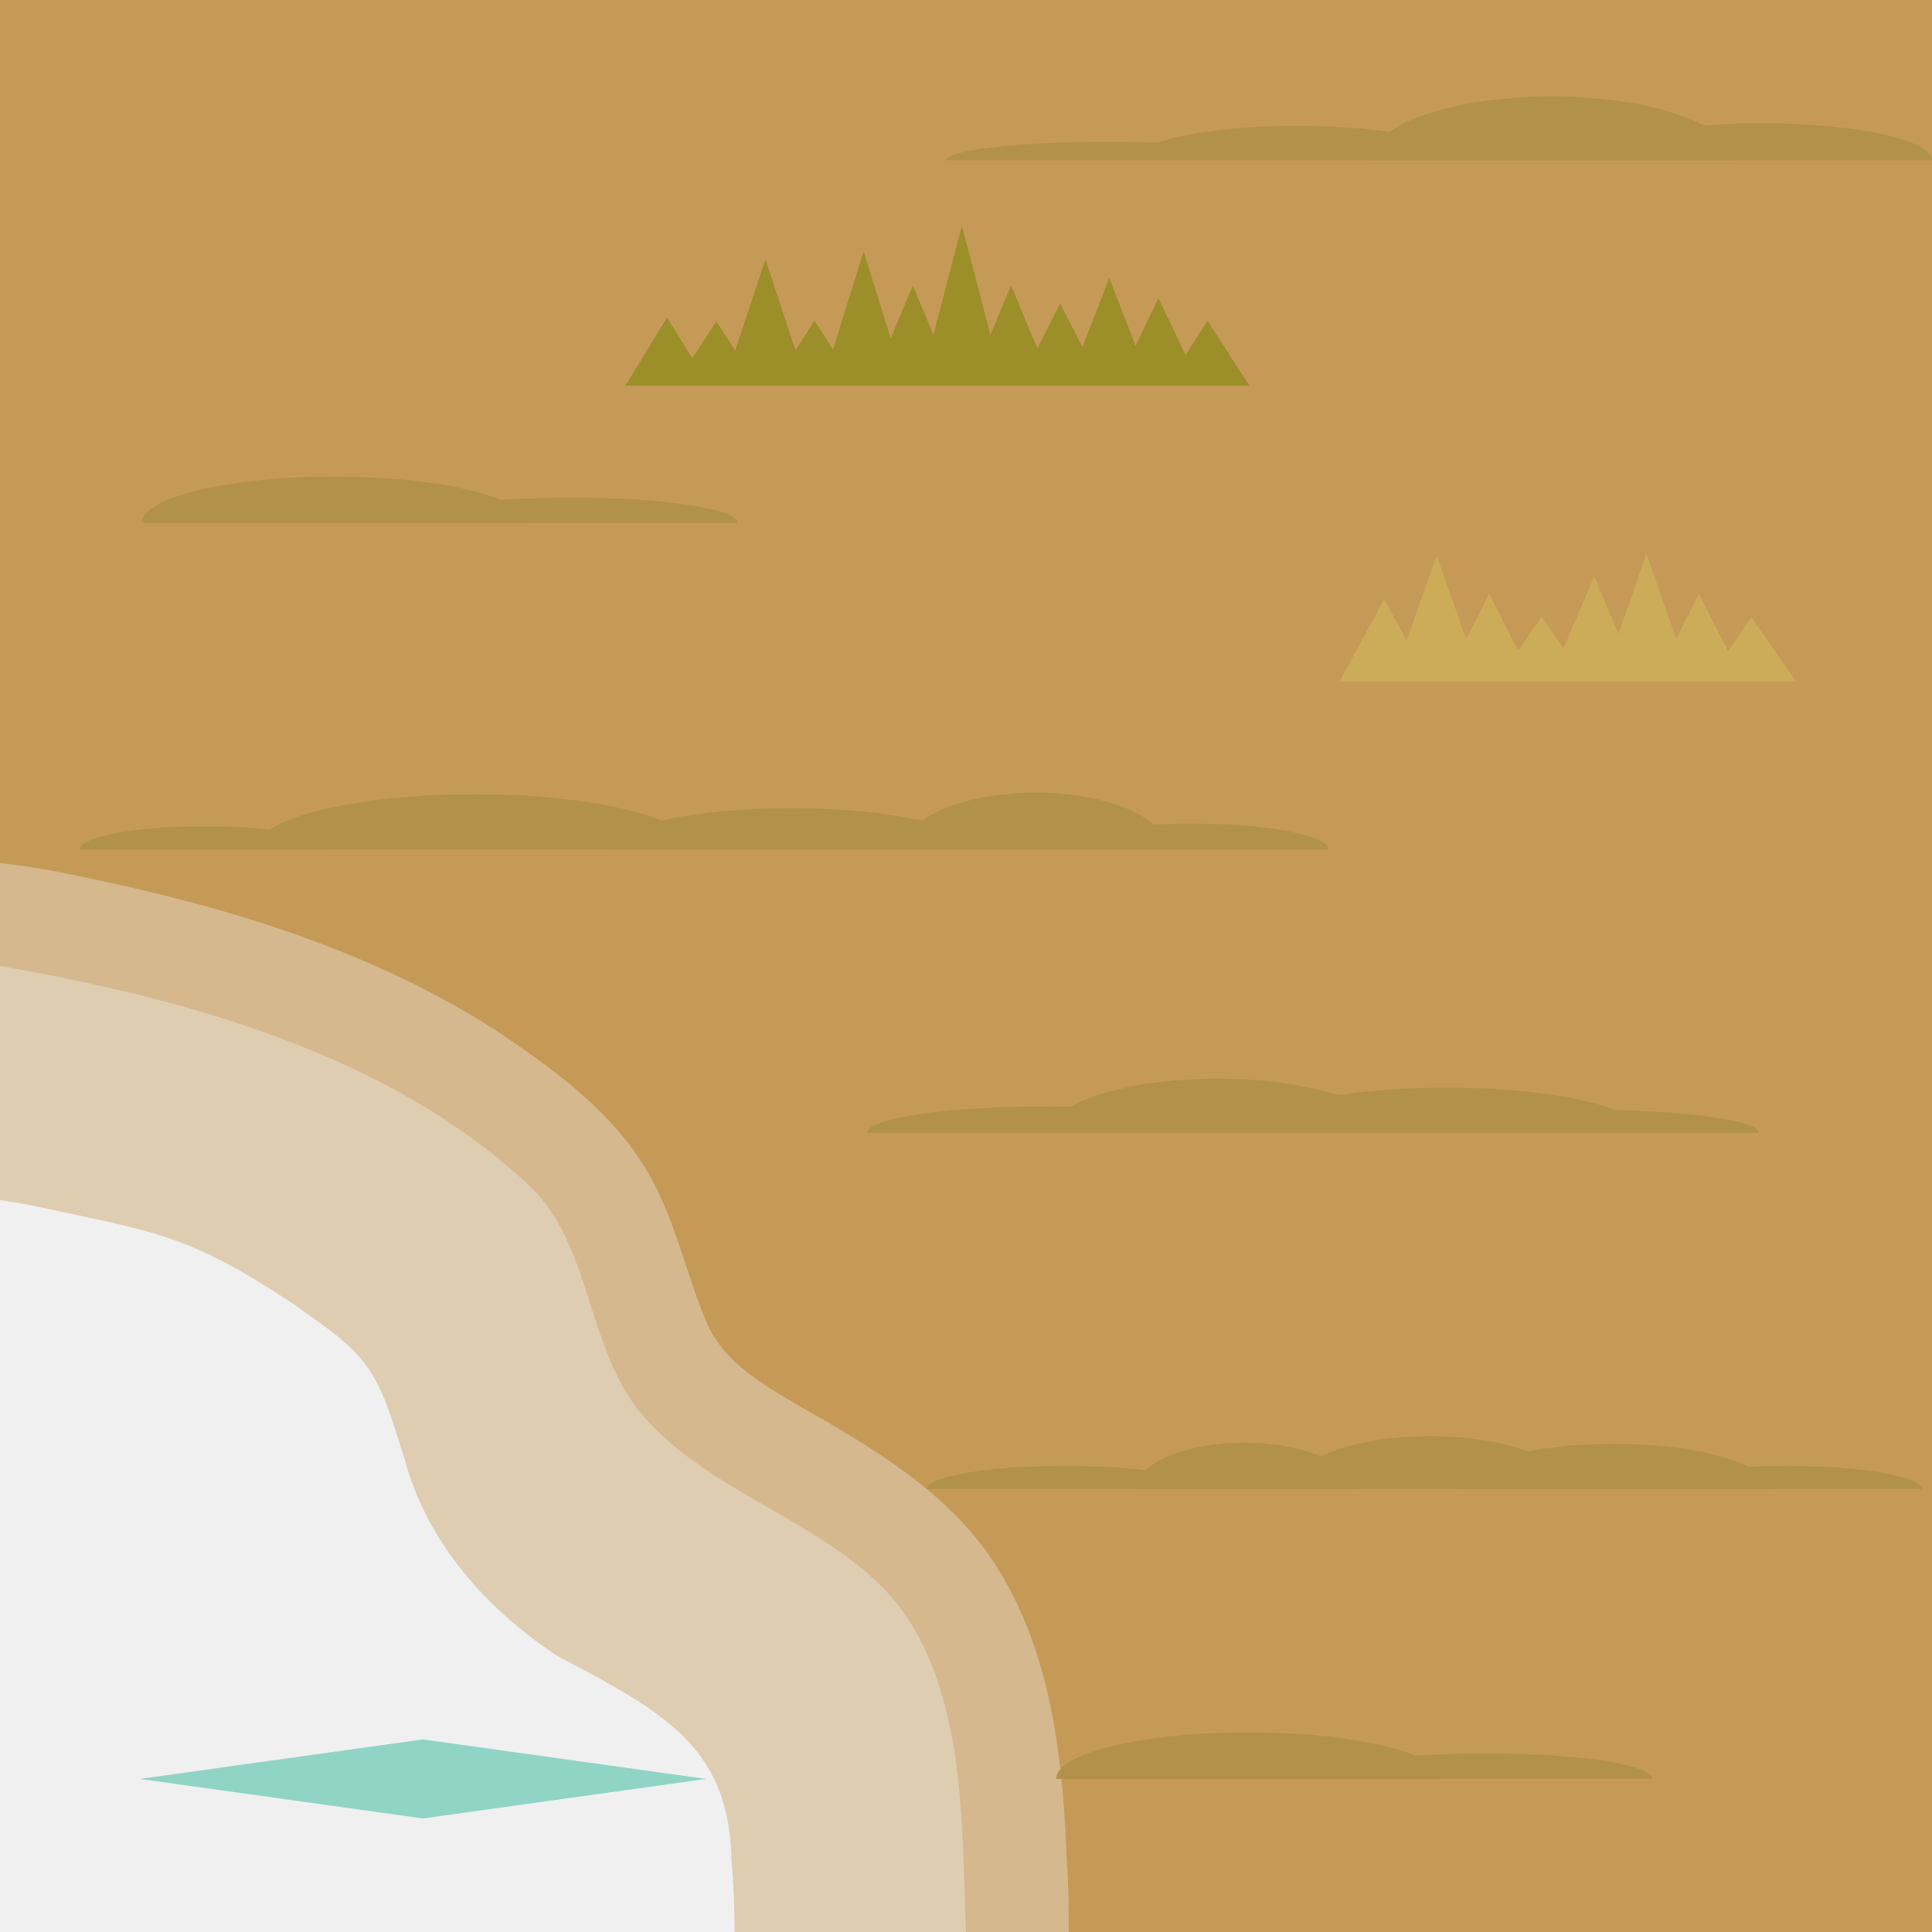
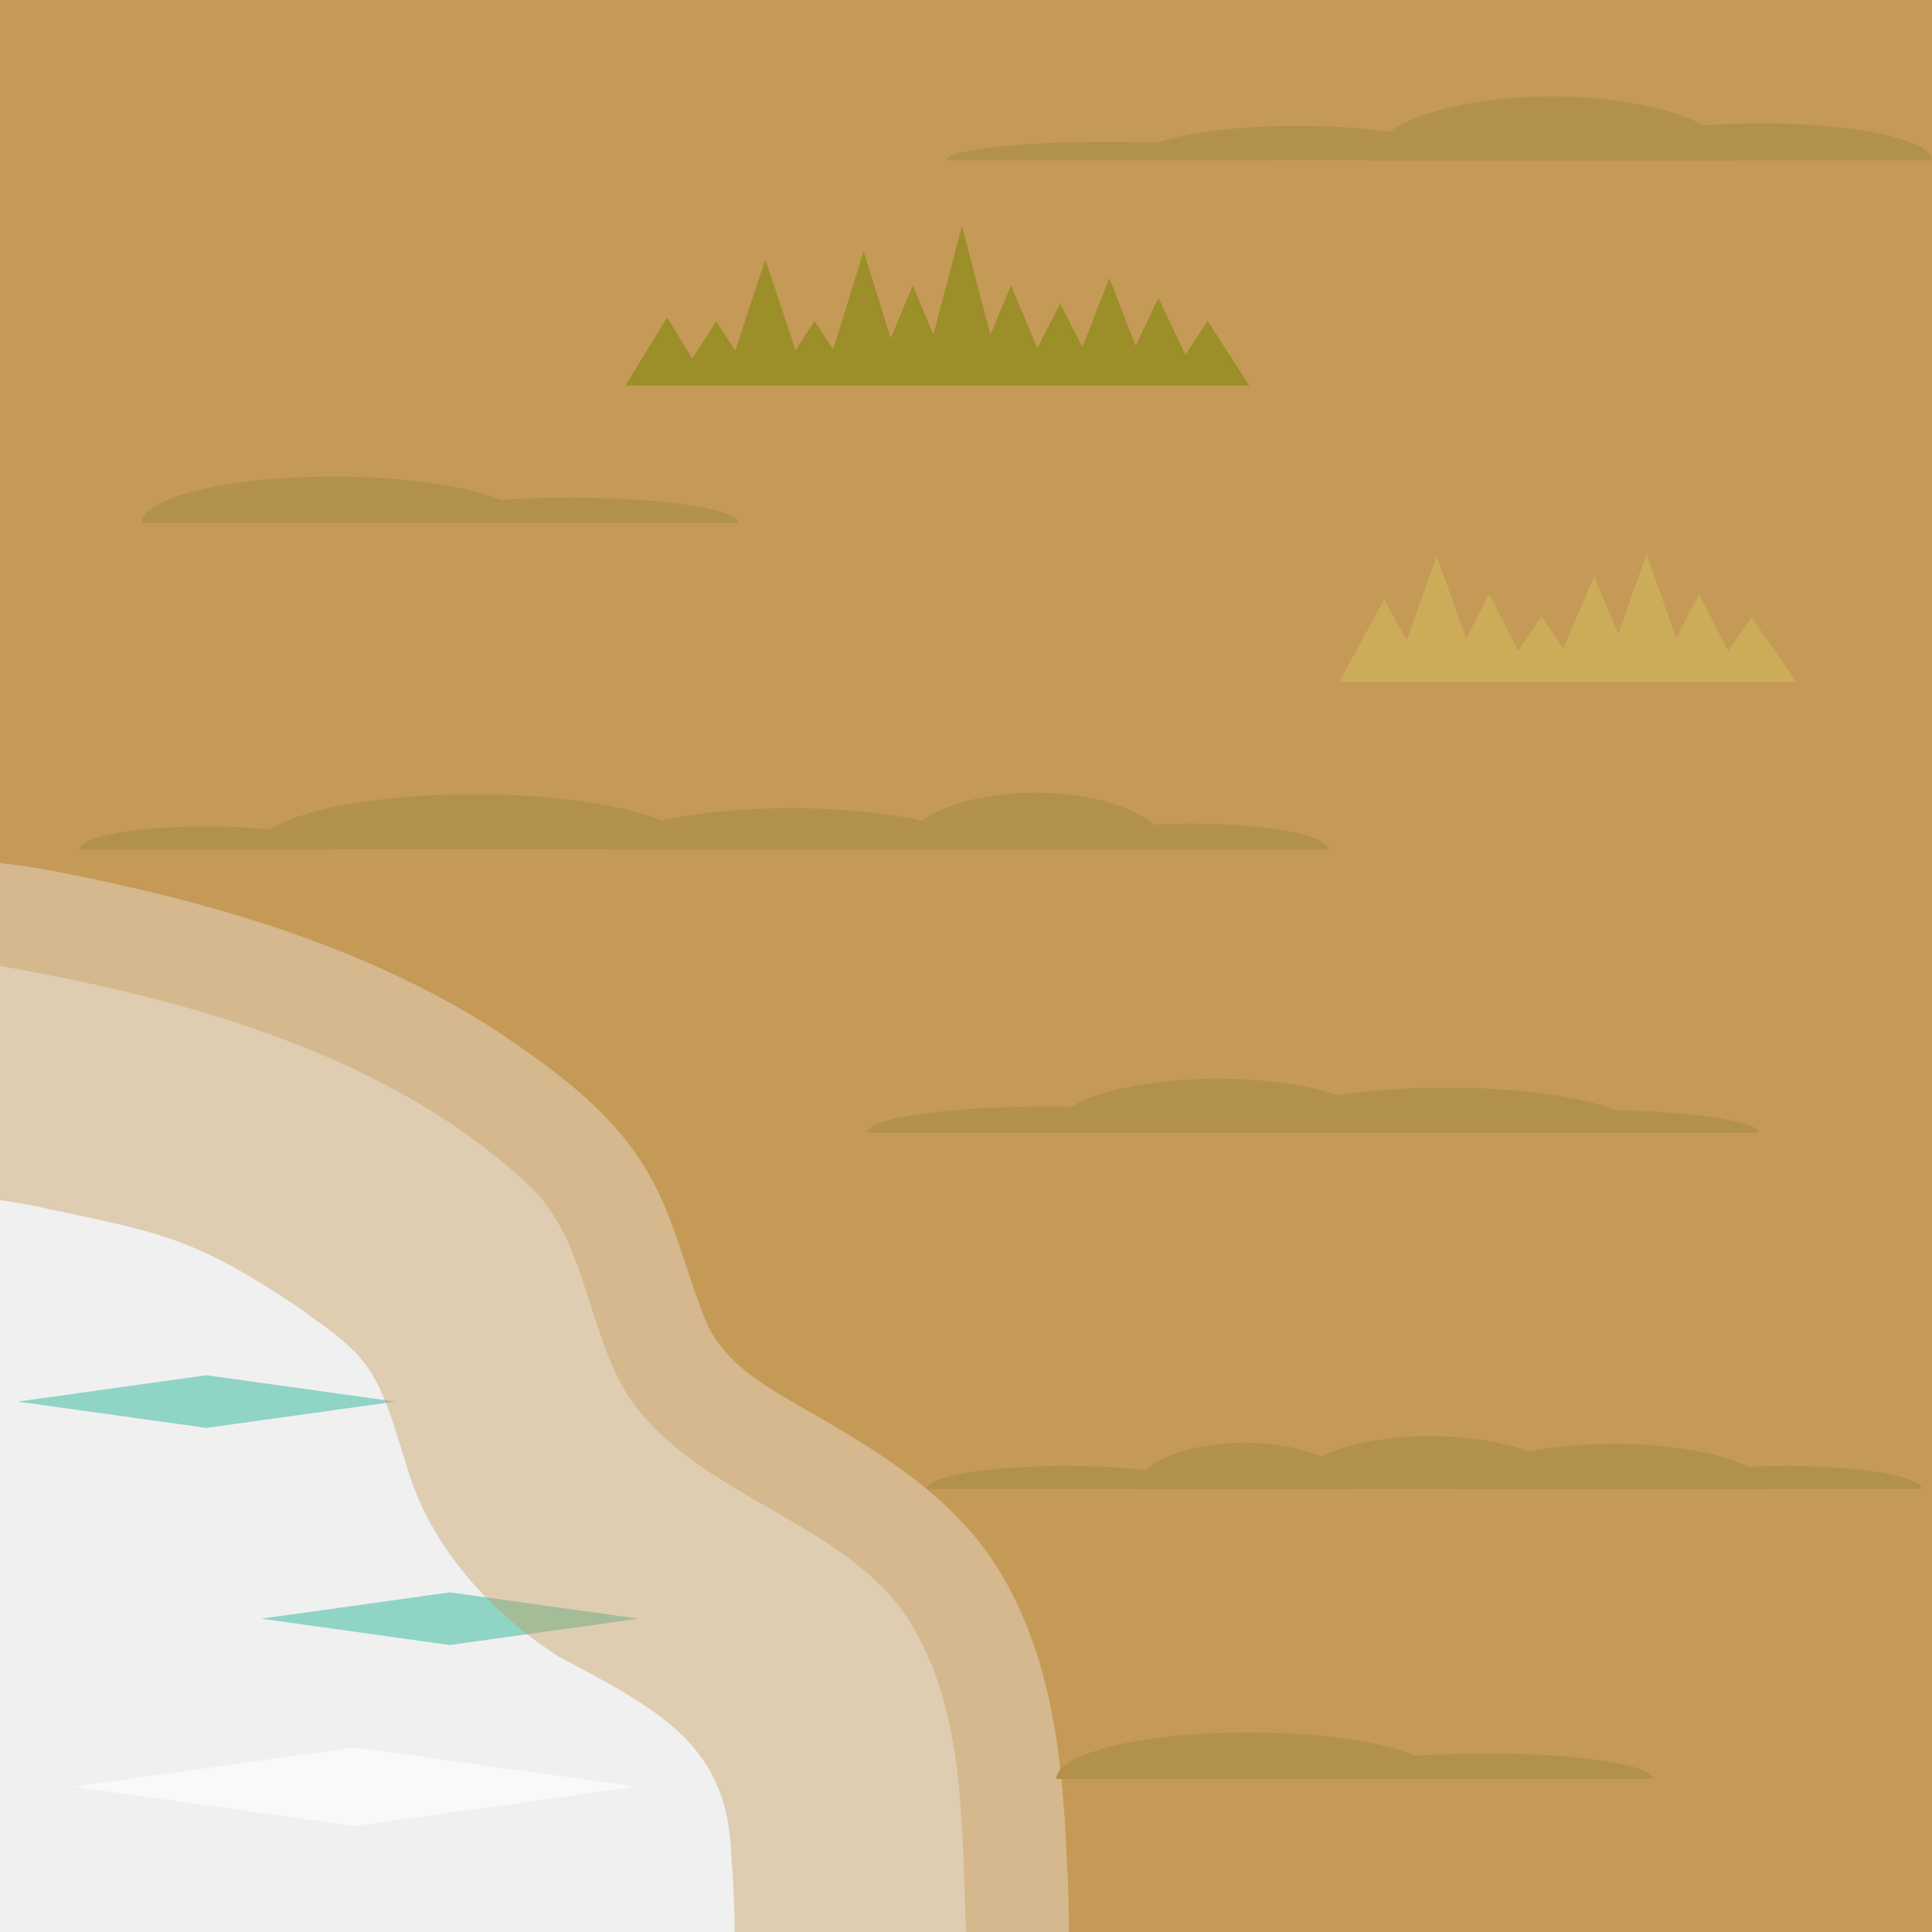
<svg xmlns="http://www.w3.org/2000/svg" xmlns:xlink="http://www.w3.org/1999/xlink" width="300" height="300" viewBox="600 0 300 300" version="1.1" id="svg5">
  <defs id="defs1">
    <rect id="wave_bright" fill="#ffffff" opacity="0.6" width="44.157" height="44.157" x="-18.078" y="32.851" transform="matrix(0.9904043,0.1382004,-0.9904043,0.1382004,0,0)" />
    <rect id="wave_dark" fill="#00aa88" opacity="0.4" width="44.157" height="44.157" x="102.193" y="153.626" transform="matrix(0.9904043,0.1382004,-0.9904043,0.1382004,0,0)" />
  </defs>
  <g id="g2" style="display:inline">
-     <use x="0" y="0" xlink:href="#wave_dark" id="use2-2-6-4" transform="matrix(1.005547,0,0,1.005547,716.8821,234.5457)">
+     <use x="0" y="0" xlink:href="#wave_bright" id="use1-8-24" transform="translate(705.5306,269.2919)">
+       <animate attributeName="opacity" values="1;0;0;1;1;1;0;0;1" dur="2.8s" repeatCount="indefinite" />
+     </use>
+     <use x="0" y="0" xlink:href="#wave_dark" id="use2-2-6-4" transform="matrix(0.6703647,0,0,0.6703647,666.2002,189.8455)">
      <animate attributeName="opacity" values="0;1;1;1;0;0;1;0" dur="3.5s" repeatCount="indefinite" />
+     </use>
+     <use x="0" y="0" xlink:href="#wave_dark" id="use2-2-6-7-4" transform="matrix(0.6703647,0,0,0.6703647,704.0116,223.5571)">
+       <animate attributeName="opacity" values="1;1;0;0;0;1" dur="4s" repeatCount="indefinite" />
    </use>
  </g>
  <g id="layer1-4" style="display:inline" transform="scale(3)">
    <g id="g33-9" style="fill:#c59a57;fill-opacity:0.4">
      <path id="path29-5" style="display:inline;fill:#c59a57;fill-opacity:0.4;stroke-width:0.253;stroke-linecap:round;-inkscape-stroke:none" d="M 200,44.677 V 62.12 c 0.581,0.083 1.161,0.174 1.736,0.292 6.458,1.395 8.019,1.475 13.585,5.172 1.406,1.044 3.003,1.987 3.925,3.525 0.802,1.318 1.209,2.932 1.692,4.396 1.134,4.306 4.261,7.82 7.927,10.214 5.401,2.86 8.861,4.644 8.994,10.493 0.112,1.262 0.159,2.524 0.162,3.787 h 17.337 c -0.007,-1.144 -0.04,-2.289 -0.133,-3.435 -0.196,-5.306 -0.74,-10.881 -3.642,-15.477 -2.431,-3.849 -6.481,-6.185 -10.333,-8.384 -1.784,-1.05 -3.68,-2.143 -4.618,-4.105 -1.192,-2.762 -1.738,-5.861 -3.428,-8.448 -1.867,-2.895 -4.737,-4.93 -7.549,-6.827 -6.904,-4.421 -14.919,-6.684 -22.895,-8.238 C 201.846,44.911 200.925,44.778 200,44.677 Z" />
      <path id="path14-34" style="display:inline;fill:#c59a57;fill-opacity:0.4;stroke-width:1.057;stroke-linecap:round;-inkscape-stroke:none" d="m 200,0 v 50 c 9.753,1.708 20.226,4.608 27.428,11.402 3.135,2.957 2.946,8.273 5.651,11.628 3.76,4.663 11.055,5.963 14.132,11.103 C 249.969,88.74 249.775,94.635 250,100 h 50 V 0 Z" />
      <path id="path5-1" style="display:inline;fill:#c59a57;fill-opacity:1;stroke-width:1.057;stroke-linecap:round;-inkscape-stroke:none" d="m 200,0 v 44.677 c 0.925,0.1 1.846,0.234 2.759,0.41 7.977,1.553 15.991,3.816 22.895,8.238 2.812,1.898 5.682,3.932 7.549,6.827 1.69,2.587 2.236,5.686 3.428,8.448 0.937,1.962 2.833,3.055 4.618,4.105 3.852,2.199 7.902,4.535 10.333,8.384 2.902,4.595 3.446,10.17 3.642,15.477 0.094,1.146 0.088,2.29 0.095,3.435 H 300 V 0 Z" />
    </g>
  </g>
  <g id="layer2" style="display:inline">
    <path id="path7-2" style="display:inline;fill:#ccac59;fill-opacity:1;stroke-width:0.082;stroke-linecap:round;-inkscape-stroke:none;stop-color:#000000" d="m 855.673,86 -4.353,12.455 -3.792,-8.926 -4.75,11.17 -3.398,-4.945 -3.647,5.307 -4.501,-8.834 -3.563,6.996 L 823.085,86.312 818.413,99.467 814.937,93.057 808,105.846 h 13.874 8.146 8.148 2.422 5.724 2.424 5.724 8.148 8.146 8.148 l -6.937,-9.988 -3.633,5.232 -4.513,-8.863 -3.541,6.953 z" />
    <path id="path8-3" style="display:inline;fill:#9c8e29;fill-opacity:1;stroke-width:0.09;stroke-linecap:round;-inkscape-stroke:none;stop-color:#000000" d="m 749.364,35.075 -4.427,16.92 -3.2,-7.686 -3.426,8.223 -4.203,-13.516 -4.748,15.268 -2.881,-4.477 -2.953,4.59 -4.673,-14.135 -4.687,14.172 -2.942,-4.523 -3.734,5.742 -3.895,-6.363 -6.493,10.609 h 7.629 5.359 7.629 7.627 7.629 7.629 7.627 7.629 7.629 7.627 7.629 7.627 7.629 l -6.493,-10.092 -3.417,5.309 -4.212,-8.836 -3.539,7.422 -4.089,-10.535 -4.171,10.75 -3.456,-6.807 -3.551,6.99 -4.078,-9.791 -3.202,7.686 z" />
    <path id="path10-4" style="display:inline;fill:#b2924b;fill-opacity:1;stroke-width:0.12;stroke-linecap:round;-inkscape-stroke:none" d="m 822.08,223 a 21.649,8.221 0 0 0 -16.988,3.148 16.811,7.232 0 0 0 -11.873,-2.131 16.811,7.232 0 0 0 -15.302,4.268 21.537,3.604 0 0 0 -12.477,-0.668 21.537,3.604 0 0 0 -21.537,3.604 h 32.508 a 16.811,7.232 0 0 0 -0.005,0.029 h 33.623 a 16.811,7.232 0 0 0 -0.005,-0.029 h 16.391 a 24.144,7.061 0 0 0 -0.005,0.029 h 48.288 a 24.144,7.061 0 0 0 -0.006,-0.029 h 23.734 a 21.276,3.604 0 0 0 -21.277,-3.604 21.276,3.604 0 0 0 -5.667,0.135 24.144,7.061 0 0 0 -20.93,-3.564 24.144,7.061 0 0 0 -13.289,1.174 A 21.649,8.221 0 0 0 822.081,223 Z" />
    <path id="path12-99" style="display:inline;fill:#b2924b;fill-opacity:1;stroke-width:0.114;stroke-linecap:round;-inkscape-stroke:none" d="m 760.788,123.075 a 20.472,8.832 0 0 0 -17.633,4.373 28.395,6.446 0 0 0 -20.321,-1.959 28.395,6.446 0 0 0 -20.116,1.914 34.095,8.569 0 0 0 -29.036,-4.082 34.095,8.569 0 0 0 -31.809,5.492 19.558,3.604 0 0 0 -9.973,-0.51 19.558,3.604 0 0 0 -19.558,3.604 h 39.116 a 19.558,3.604 0 0 0 -0.004,-0.016 h 42.995 a 28.395,6.446 0 0 0 -0.012,0.045 h 56.791 a 28.395,6.446 0 0 0 -0.007,-0.029 h 12.533 a 21.28,4.064 0 0 0 -0.009,0.029 h 42.561 a 21.28,4.064 0 0 0 -21.281,-4.064 21.28,4.064 0 0 0 -5.844,0.162 20.472,8.832 0 0 0 -18.394,-4.959 z" />
    <path id="path13-8" style="display:inline;fill:#b2924b;fill-opacity:1;stroke-width:0.116;stroke-linecap:round;-inkscape-stroke:none" d="m 840.965,14.962 a 28.278,9.973 0 0 0 -25.251,5.504 25.355,5.363 0 0 0 -14.261,-0.932 25.355,5.363 0 0 0 -21.693,2.605 25.224,2.909 0 0 0 -7.657,-0.137 25.224,2.909 0 0 0 -25.224,2.908 h 50.447 a 25.224,2.909 0 0 0 -0.003,-0.014 h 15.369 a 28.278,9.973 0 0 0 -0.006,0.037 h 56.558 a 28.278,9.973 0 0 0 -0.003,-0.023 H 900 a 26.402,5.774 0 0 0 -26.401,-5.773 26.402,5.774 0 0 0 -8.991,0.35 28.278,9.973 0 0 0 -23.643,-4.525 z" />
    <path id="path14-53" style="display:inline;fill:#b2924b;fill-opacity:1;stroke-width:0.145;stroke-linecap:round;-inkscape-stroke:none" d="m 789.059,167.488 a 26.036,8.435 0 0 0 -22.763,4.361 27.847,4.085 0 0 0 -3.838,-0.041 27.847,4.085 0 0 0 -27.847,4.086 h 28.419 a 26.036,8.435 0 0 0 -0.006,0.029 h 52.072 a 26.036,8.435 0 0 0 -0.004,-0.029 h 39.897 18.17 a 27.51,3.604 0 0 0 -22.318,-3.533 30.449,7.018 0 0 0 -26.302,-3.484 30.449,7.018 0 0 0 -16.795,1.172 26.036,8.435 0 0 0 -18.686,-2.561 z" />
    <path id="path16-0-3-2" style="display:inline;fill:#b2924b;fill-opacity:1;stroke-width:0.137;stroke-linecap:round;-inkscape-stroke:none" d="m 793.924,269 a 29.923,7.232 0 0 1 25.892,3.629 25.883,3.951 0 0 1 10.903,-0.369 25.883,3.951 0 0 1 25.882,3.951 h -32.762 a 29.923,7.232 0 0 1 0.006,0.021 H 764 a 29.923,7.232 0 0 1 29.924,-7.232 z" />
    <path id="path16-0-3-4" style="display:inline;fill:#b2924b;fill-opacity:1;stroke-width:0.137;stroke-linecap:round;-inkscape-stroke:none" d="m 651.924,74 a 29.923,7.232 0 0 1 25.892,3.629 25.883,3.951 0 0 1 10.903,-0.369 25.883,3.951 0 0 1 25.882,3.951 h -32.762 a 29.923,7.232 0 0 1 0.006,0.021 H 622 a 29.923,7.232 0 0 1 29.924,-7.232 z" />
  </g>
  <g id="layer7" style="display:none" transform="translate(-287.7775,143.532)">
    <g id="g4822" transform="matrix(1.32649,0,0,0.614802,-550.0713,78.80038)" style="display:inline">
      <path id="use4082" style="display:inline;fill:#cdde87;fill-opacity:1;stroke-width:0.785;stroke-linecap:round;-inkscape-stroke:none;stop-color:#000000" d="m 633.482,152.779 -52.409,107.904 -37.914,-49.013 -40.54,52.439 -49.757,-86.181 -76.899,133.164 h 153.772 90.323 90.296 90.323 122.048 90.323 90.296 90.323 26.848 63.449 26.875 63.449 90.323 90.296 122.047 90.323 90.323 90.296 l -76.873,-64.346 -40.432,33.842 -49.891,-56.35 -39.495,44.616 -50.829,-82.332 -51.766,83.889 -38.53,-40.88 -59.456,63.076 -62.591,-80.937 -37.914,49.013 -52.41,-107.904 -52.409,107.904 -37.887,-49.013 -40.566,52.451 -49.757,-86.193 -44.398,76.877 -45.925,-83.503 -52.57,95.573 -37.726,-42.636 -43.031,48.59 -47.292,-61.158 -48.283,62.44 -42.04,-44.579 -59.456,63.076 -62.591,-80.937 -37.887,49.013 z" transform="matrix(0.06302975,0,0,0.2550507,324.5038,180.6279)" />
    </g>
    <g id="g4800" transform="matrix(1.282942,0,0,0.6771687,-483.2854,18.79031)" style="display:inline">
      <path id="use4082-81" style="display:inline;fill:#cdde87;fill-opacity:1;stroke-width:0.785;stroke-linecap:round;-inkscape-stroke:none;stop-color:#000000" d="m 633.472,152.772 -52.409,107.917 -37.887,-49.023 -40.566,52.438 -49.757,-86.182 -56.214,97.355 -34.109,-28.543 -34.966,29.267 -55.33,-90.14 -55.491,90.378 -34.832,-28.837 -44.21,36.606 -46.113,-40.575 -76.873,67.659 h 153.772 90.323 90.296 90.323 90.323 90.296 90.323 26.848 63.449 26.875 63.449 90.323 90.296 90.323 l -76.899,-64.357 -40.432,33.846 -49.864,-56.339 -41.906,47.326 -48.417,-67.173 -49.382,68.541 -40.915,-43.402 -42.04,44.578 -48.283,-62.446 -37.914,49.011 z" transform="matrix(0.06302975,0,0,0.2550507,468.5642,245.3036)" />
    </g>
    <g id="g4645" transform="matrix(1.647417,0,0,0.614802,-759.7929,-107.8246)" style="display:inline">
      <path id="use4082-0-9" style="display:inline;fill:#cdde87;fill-opacity:1;stroke-width:0.785;stroke-linecap:round;-inkscape-stroke:none;stop-color:#000000" d="m 272.227,52.596 -52.409,176.186 -37.914,-80.029 -64.413,136.019 -57.634,-78.768 -40.432,55.258 -49.864,-91.988 -39.495,72.85 -50.829,-134.433 -51.766,136.995 -38.557,-66.769 -76.873,133.172 h 153.772 90.323 90.296 58.599 31.724 58.572 63.475 90.296 90.323 90.323 90.296 90.323 90.323 l -76.899,-86.7 -37.512,42.303 -52.811,-97.418 -38.691,71.386 -51.606,-143.768 -52.57,146.412 -37.753,-65.386 -42.013,72.789 -48.283,-101.953 -37.914,80.05 z" transform="matrix(0.06302975,0,0,0.1562034,500.4952,275.827)" />
    </g>
    <g id="g4657" transform="matrix(1.282942,0,0,0.614802,-545.5354,-17.4924)" style="display:inline">
      <path id="use4082-0-1" style="display:inline;fill:#cdde87;fill-opacity:1;stroke-width:0.785;stroke-linecap:round;-inkscape-stroke:none;stop-color:#000000" d="m 543.161,149.122 -48.256,101.654 -42.04,-72.849 -52.651,91.165 -37.673,-40.362 -40.432,43.311 -49.891,-72.1 -39.495,57.1 L 181.921,151.673 130.128,259.033 91.598,206.716 14.699,311.096 h 153.799 90.296 90.323 26.848 63.449 26.875 63.449 90.323 90.296 90.323 l -76.899,-81.521 -40.272,42.705 -50.025,-72.339 -39.254,56.749 z" transform="matrix(0.06302975,0,0,0.1992907,537.3017,224.3059)" />
    </g>
    <g id="g4843" transform="matrix(1.249865,0,0,0.7326058,-433.2883,-231.6182)" style="display:inline">
      <path id="use4082-8" style="display:inline;fill:#cdde87;fill-opacity:1;stroke-width:0.785;stroke-linecap:round;-inkscape-stroke:none;stop-color:#000000" d="m 240.501,152.777 -52.409,107.904 -37.914,-49.013 -47.158,60.982 -30.947,-25.913 -40.432,33.846 -49.864,-56.341 -39.495,44.613 -50.829,-82.337 -51.793,83.894 -38.53,-40.881 -48.899,51.867 -41.397,-34.662 -40.432,33.846 -49.891,-56.341 -39.495,44.613 -50.829,-82.337 -51.766,83.894 -38.53,-40.881 -36.815,39.041 -53.508,-97.274 -52.57,95.591 -37.753,-42.647 -43.005,48.595 -47.292,-61.17 -48.283,62.445 -42.04,-44.581 -76.873,81.563 h 153.772 90.296 90.323 90.323 90.296 90.323 90.323 90.296 90.323 90.323 90.296 14.656 75.667 14.63 63.475 90.296 90.323 122.048 90.296 90.323 90.323 l -76.899,-99.427 -37.887,49.024 -52.409,-107.915 -52.409,107.915 -37.914,-49.024 -40.566,52.442 -49.757,-86.183 -63.315,109.681 -58.733,-75.94 -37.887,49.024 z" transform="matrix(0.06302975,0,0,0.2550507,388.9405,236.0873)" />
    </g>
    <g id="g4822-3" transform="matrix(1.156495,0,0,1.019986,-305.4633,-217.7087)" style="display:inline">
      <path id="use4082-06" style="display:inline;fill:#abc837;fill-opacity:1;stroke-width:0.785;stroke-linecap:round;-inkscape-stroke:none;stop-color:#000000" d="m 633.488,152.777 -52.409,107.916 -37.914,-49.026 -40.566,52.439 -49.757,-86.181 -76.873,133.176 h 153.772 90.323 90.296 58.599 31.724 58.572 63.475 90.296 90.323 90.323 90.296 90.323 90.323 90.296 122.048 90.323 90.296 90.323 l -76.899,-64.359 -40.432,33.842 -49.864,-56.35 -39.495,44.616 -50.829,-82.332 -51.766,83.889 -38.53,-40.88 -59.456,63.088 -62.591,-80.95 -37.914,49.026 -52.409,-107.916 -52.41,107.916 -37.914,-49.026 -40.54,52.451 -49.757,-86.193 -44.398,76.877 -45.925,-83.491 -52.57,95.585 -37.753,-42.661 -43.005,48.602 -47.292,-61.17 -48.283,62.44 -42.04,-44.579 -59.456,63.088 -62.591,-80.95 -37.887,49.026 z" transform="matrix(0.06302975,0,0,0.2550507,324.5038,180.6279)" />
    </g>
    <g id="g4800-6" transform="matrix(1.236356,0,0,0.614802,-648.4422,-75.65047)" style="display:inline">
      <path id="use4082-81-5" style="display:inline;fill:#abc837;fill-opacity:1;stroke-width:0.785;stroke-linecap:round;-inkscape-stroke:none;stop-color:#000000" d="m 633.47,152.783 -52.409,107.904 -37.887,-49.013 -40.566,52.439 -49.757,-86.193 -56.214,97.366 -34.109,-28.548 -34.966,29.271 -55.33,-90.142 -55.491,90.379 L 181.907,247.396 137.697,284.016 91.584,243.435 14.711,311.095 h 90.323 63.449 90.323 90.296 90.323 90.323 90.296 90.323 90.323 90.296 90.323 90.296 90.323 l -76.873,-64.359 -40.459,33.855 -49.864,-56.35 -41.906,47.332 -48.417,-67.186 -49.382,68.556 -40.915,-43.408 -42.04,44.579 -48.283,-62.44 -37.914,49.013 z" transform="matrix(0.06302975,0,0,0.2550507,468.5642,245.3036)" />
    </g>
    <g id="g4645-1" transform="matrix(1.373903,0,0,0.9365661,-628.5668,-40.40759)" style="display:inline">
      <path id="use4082-0-9-3" style="display:inline;fill:#abc837;fill-opacity:1;stroke-width:0.785;stroke-linecap:round;-inkscape-stroke:none;stop-color:#000000" d="M 272.214,52.582 219.804,228.788 181.917,148.759 117.477,284.778 59.869,206.01 19.437,261.268 -30.454,169.28 -69.948,242.13 -120.75,107.697 l -51.793,136.975 -38.53,-66.749 -76.899,133.172 h 90.323 63.475 90.296 90.323 90.296 122.048 90.323 90.323 90.296 90.323 90.323 90.296 l -76.873,-86.72 -37.512,42.303 -52.811,-97.398 -38.718,71.386 -51.606,-143.768 -52.543,146.412 -37.753,-65.386 -42.04,72.789 -48.283,-101.953 -37.914,80.029 z" transform="matrix(0.06302975,0,0,0.1562034,500.4952,275.827)" />
    </g>
    <g id="g4657-9" transform="matrix(1.564476,0,0,0.7968458,-930.2327,-180.6796)" style="display:inline">
      <path id="use4082-0-1-5" style="display:inline;fill:#abc837;fill-opacity:1;stroke-width:0.785;stroke-linecap:round;-inkscape-stroke:none;stop-color:#000000" d="m 543.171,149.124 -48.256,101.651 -42.067,-72.847 -52.624,91.172 -37.699,-40.365 -40.432,43.317 -49.864,-72.109 -39.495,57.092 L 181.905,151.67 130.139,259.04 91.609,206.72 14.709,311.101 h 90.323 63.449 90.323 90.296 90.323 90.323 90.296 90.323 90.323 L 723.791,229.584 683.519,272.286 633.468,199.943 594.214,256.691 Z" transform="matrix(0.06302975,0,0,0.1992907,537.3017,224.3059)" />
    </g>
    <g id="g4843-3" transform="matrix(1.156495,0,0,0.614802,-390.4754,-22.62363)" style="display:inline">
      <path id="use4082-8-3" style="display:inline;fill:#abc837;fill-opacity:1;stroke-width:0.785;stroke-linecap:round;-inkscape-stroke:none;stop-color:#000000" d="m 240.487,152.775 -52.409,107.916 -37.887,-49.026 -47.158,60.983 -30.947,-25.908 -40.432,33.842 -49.891,-56.337 -39.495,44.616 -50.829,-82.332 -51.766,83.889 -38.53,-40.88 -48.899,51.866 -41.424,-34.664 -40.432,33.842 -49.864,-56.337 -39.521,44.629 -50.802,-82.345 -51.793,83.889 -38.53,-40.88 -36.815,39.049 -53.481,-97.279 -52.57,95.573 -37.753,-42.636 -43.031,48.59 -47.292,-61.17 -48.283,62.453 -42.013,-44.579 -76.899,81.56 h 153.772 90.323 90.323 90.296 90.323 90.296 90.323 90.323 90.296 90.323 90.323 90.296 78.105 90.323 58.572 31.724 58.599 63.449 90.323 90.323 90.296 l -76.873,-99.434 -37.914,49.026 -52.409,-107.916 -52.409,107.916 -37.914,-49.026 -40.54,52.451 -49.757,-86.193 -63.342,109.685 -58.706,-75.942 -37.914,49.026 z" transform="matrix(0.06302975,0,0,0.2550507,388.9405,236.0873)" />
    </g>
  </g>
</svg>
